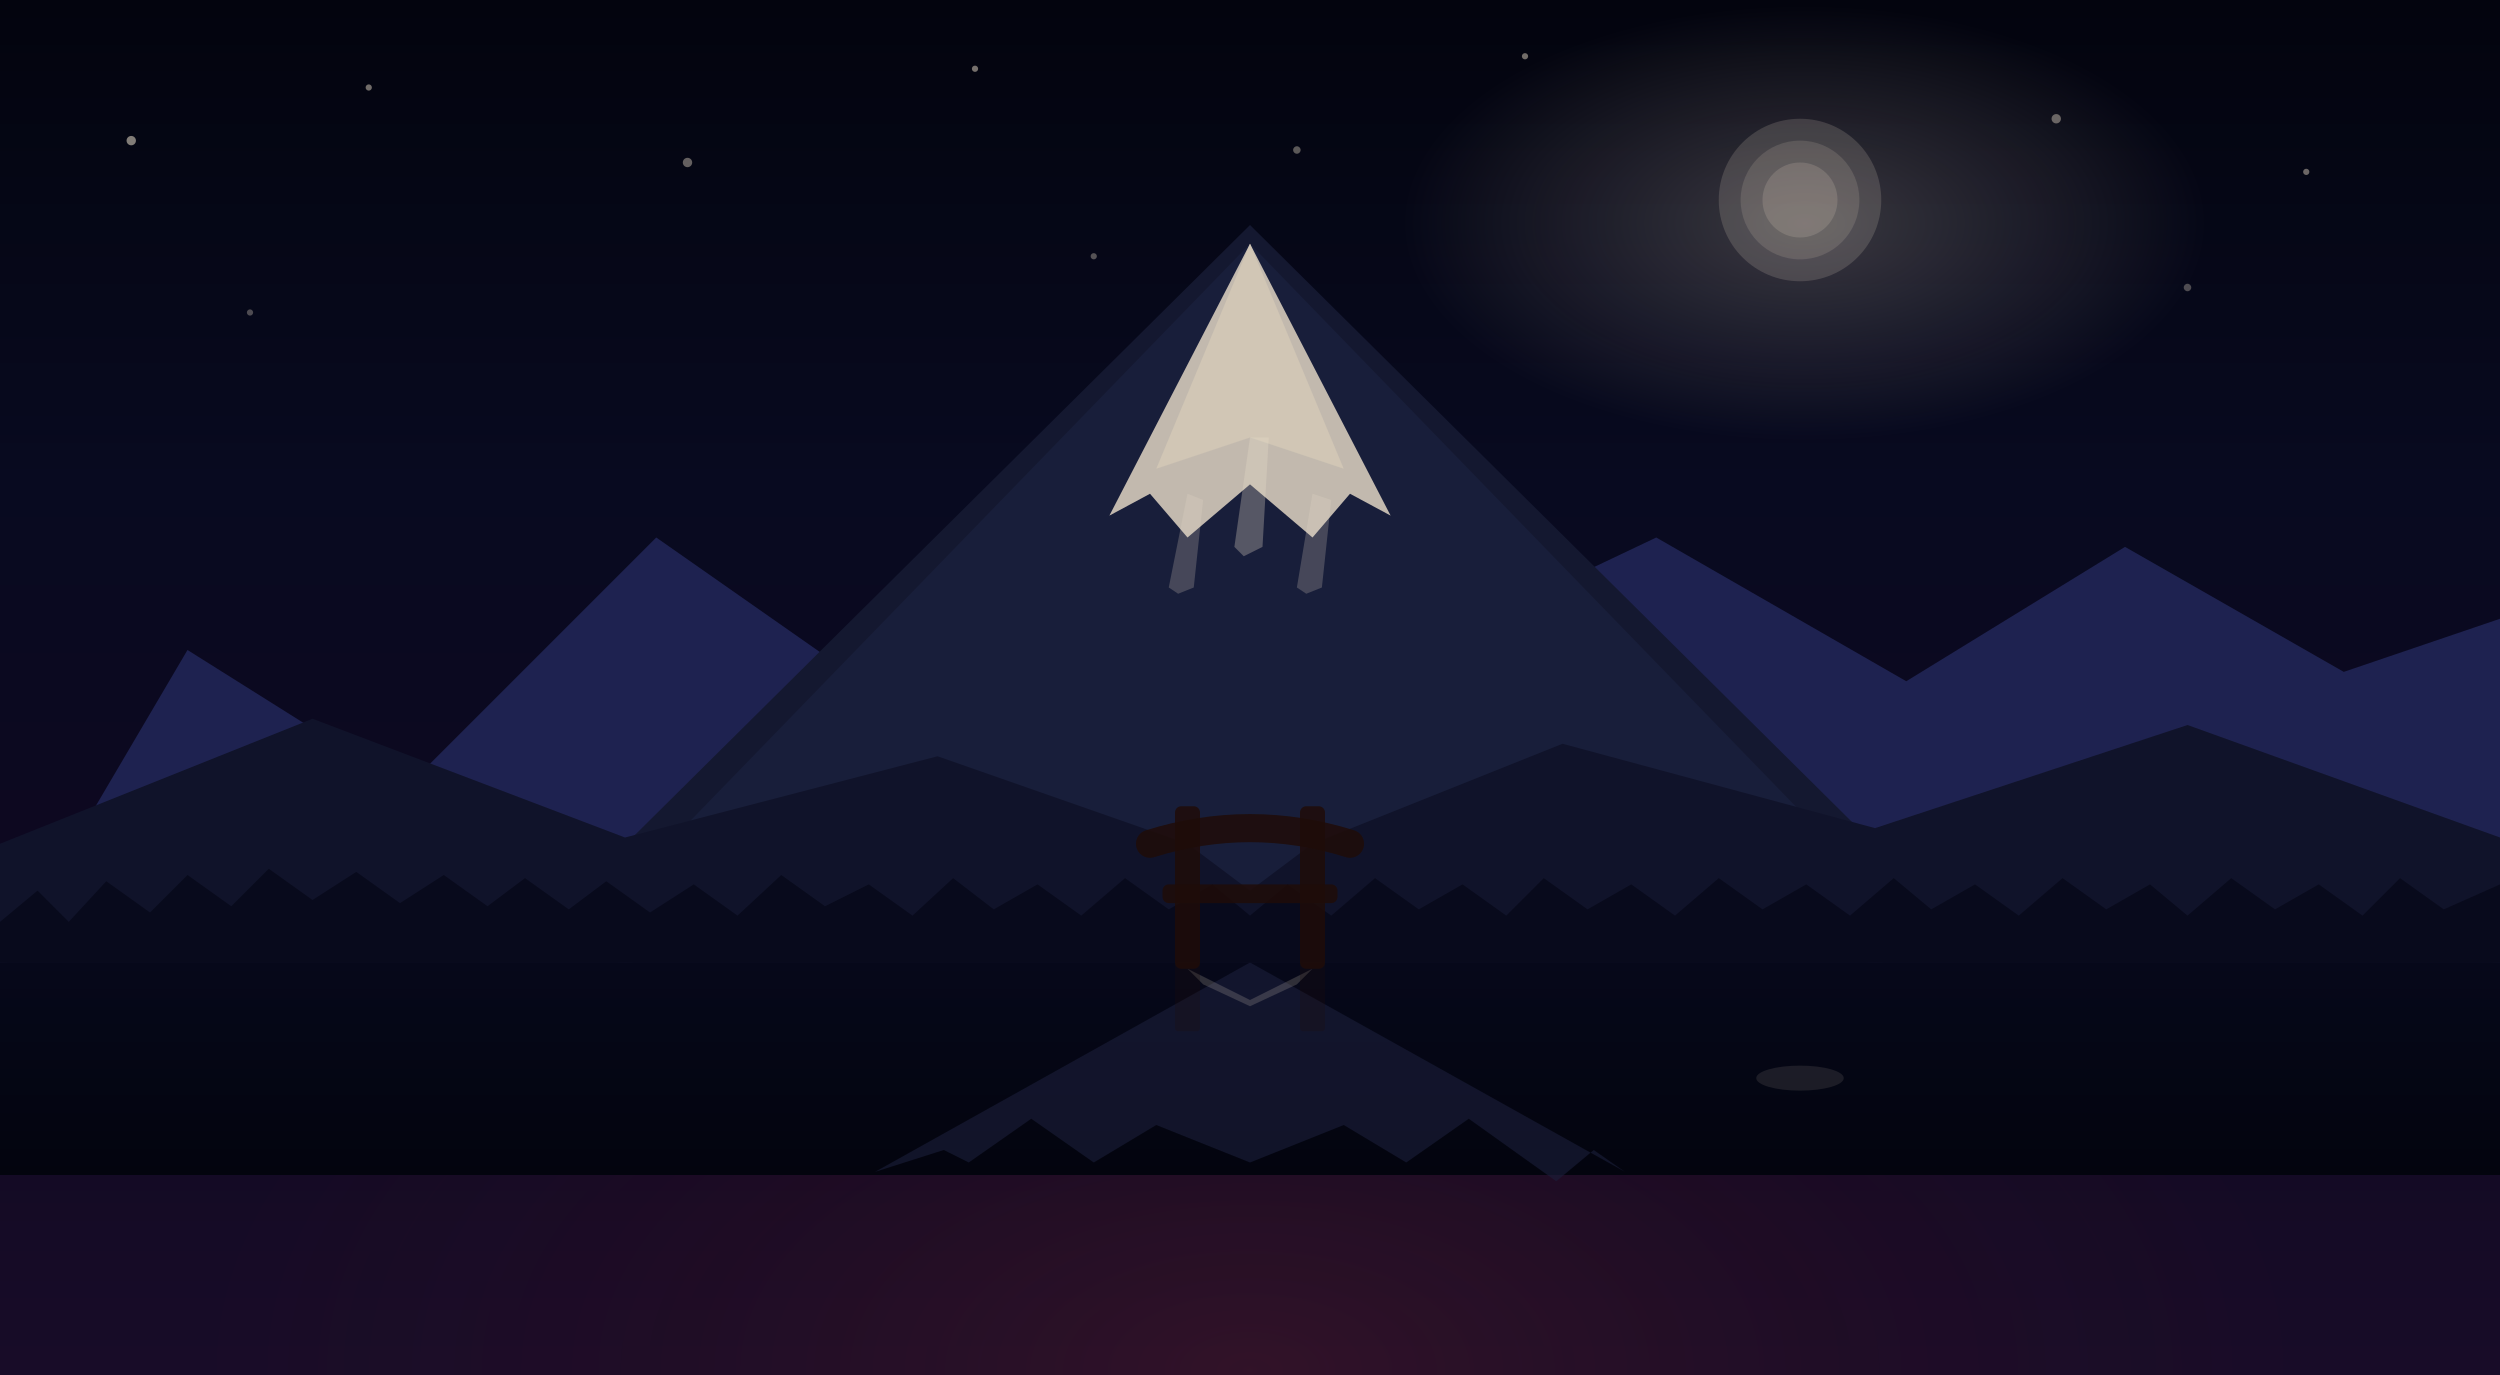
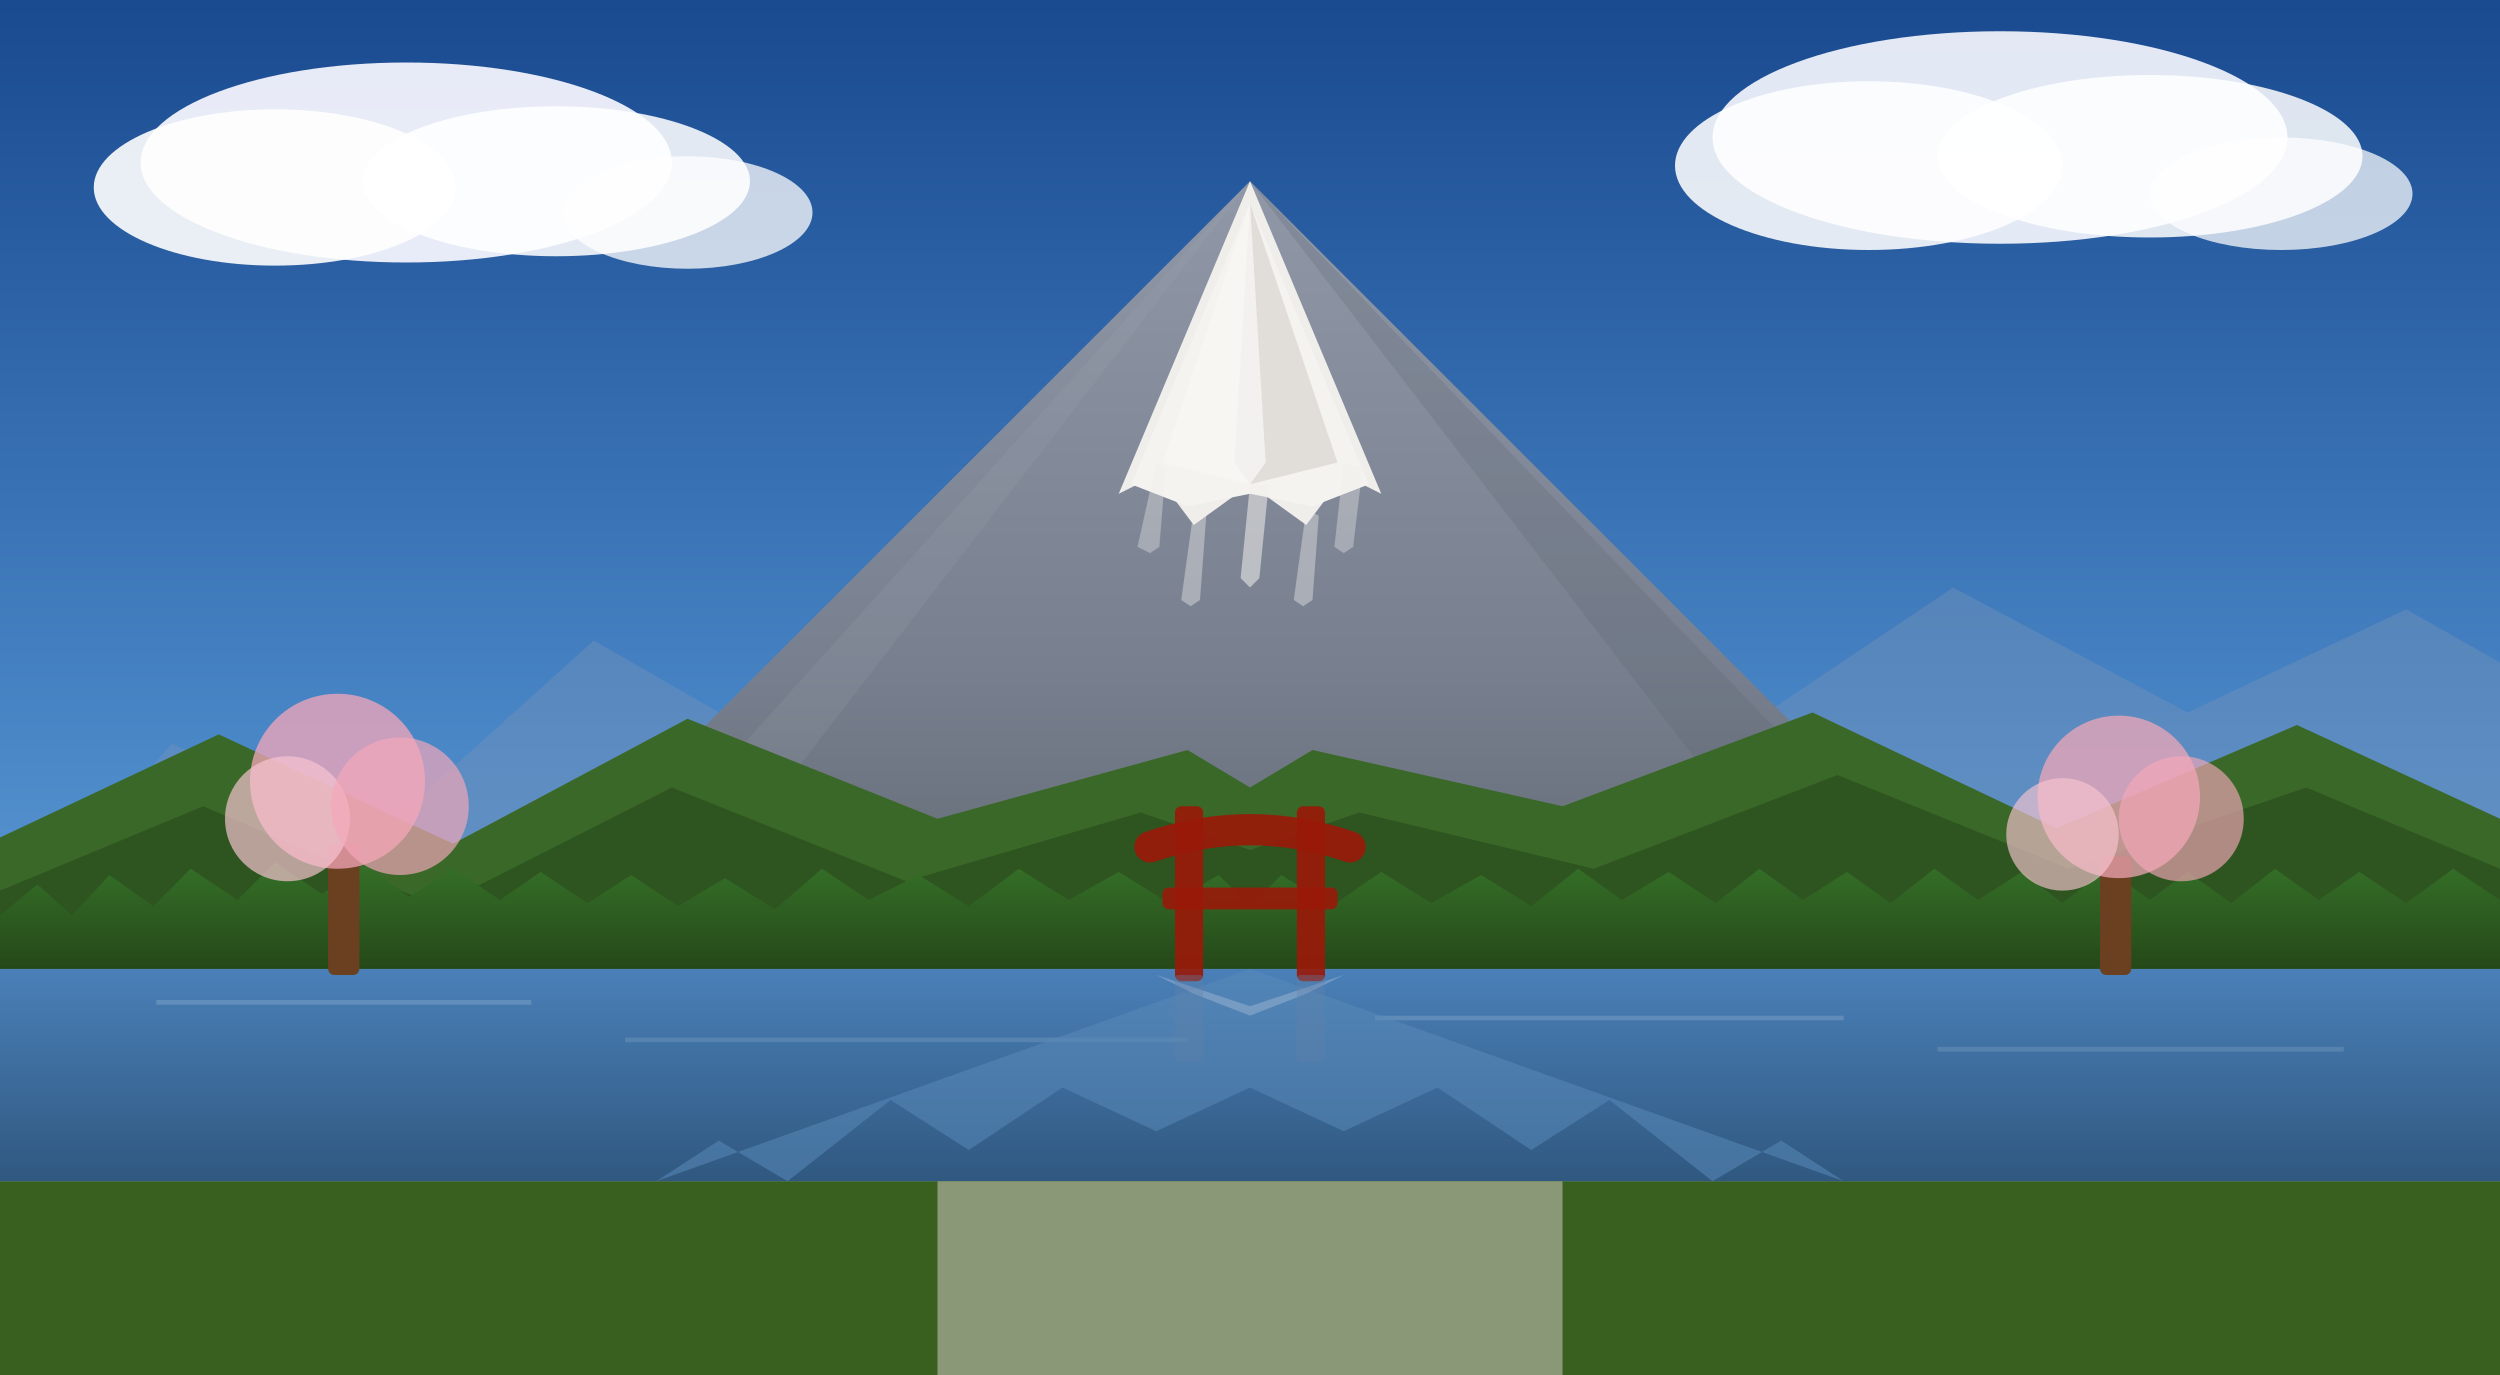
<svg xmlns="http://www.w3.org/2000/svg" viewBox="0 0 800 440">
  <defs>
-     <linearGradient id="msky" x1="0" y1="0" x2="0" y2="1">
-       <stop offset="0%" stop-color="#03040e" />
-       <stop offset="35%" stop-color="#080a20" />
-       <stop offset="65%" stop-color="#0e0820" />
-       <stop offset="100%" stop-color="#180c28" />
+     <linearGradient id="sky" x1="0" y1="0" x2="0" y2="1">
+       <stop offset="0%" stop-color="#1a4a90" />
+       <stop offset="55%" stop-color="#4a88c8" />
+       <stop offset="100%" stop-color="#88b8e0" />
    </linearGradient>
-     <radialGradient id="moonhalo" cx="72%" cy="16%" r="16%">
-       <stop offset="0%" stop-color="#F5E6D3" stop-opacity="0.22" />
-       <stop offset="100%" stop-color="#F5E6D3" stop-opacity="0" />
-     </radialGradient>
-     <radialGradient id="sunrise" cx="50%" cy="100%" r="42%">
-       <stop offset="0%" stop-color="#C0392B" stop-opacity="0.15" />
-       <stop offset="60%" stop-color="#8b1a10" stop-opacity="0.06" />
-       <stop offset="100%" stop-color="#8b1a10" stop-opacity="0" />
-     </radialGradient>
+     <linearGradient id="fuji" x1="0" y1="0" x2="0" y2="1">
+       <stop offset="0%" stop-color="#9098a8" />
+       <stop offset="62%" stop-color="#788090" />
+       <stop offset="100%" stop-color="#606870" />
+     </linearGradient>
    <linearGradient id="lake" x1="0" y1="0" x2="0" y2="1">
-       <stop offset="0%" stop-color="#06081a" />
-       <stop offset="100%" stop-color="#03040e" />
+       <stop offset="0%" stop-color="#4a80b8" />
+       <stop offset="100%" stop-color="#305880" />
+     </linearGradient>
+     <linearGradient id="treeline" x1="0" y1="0" x2="0" y2="1">
+       <stop offset="0%" stop-color="#357028" />
+       <stop offset="100%" stop-color="#254818" />
    </linearGradient>
  </defs>
-   <rect width="800" height="440" fill="url(#msky)" />
-   <rect width="800" height="440" fill="url(#moonhalo)" />
-   <rect width="800" height="440" fill="url(#sunrise)" />
-   <circle cx="576" cy="64" r="26" fill="#F5E6D3" opacity="0.16" />
-   <circle cx="576" cy="64" r="19" fill="#F5E6D3" opacity="0.13" />
-   <circle cx="576" cy="64" r="12" fill="#F5E6D3" opacity="0.15" />
-   <circle cx="42" cy="45" r="1.5" fill="#e8dcc8" opacity="0.55" />
-   <circle cx="118" cy="28" r="1" fill="#e8dcc8" opacity="0.48" />
-   <circle cx="220" cy="52" r="1.5" fill="#e8dcc8" opacity="0.42" />
-   <circle cx="312" cy="22" r="1" fill="#e8dcc8" opacity="0.5" />
-   <circle cx="415" cy="48" r="1.2" fill="#e8dcc8" opacity="0.38" />
-   <circle cx="488" cy="18" r="1" fill="#e8dcc8" opacity="0.48" />
-   <circle cx="658" cy="38" r="1.5" fill="#e8dcc8" opacity="0.42" />
-   <circle cx="738" cy="55" r="1" fill="#e8dcc8" opacity="0.45" />
-   <circle cx="80" cy="100" r="1" fill="#e8dcc8" opacity="0.32" />
-   <circle cx="350" cy="82" r="1" fill="#e8dcc8" opacity="0.35" />
-   <circle cx="700" cy="92" r="1.2" fill="#e8dcc8" opacity="0.32" />
-   <polygon points="0,310 60,208 130,252 210,172 290,228 370,162 450,210 530,172 610,218 680,175 750,215 800,198 800,310" fill="#1e2250" />
-   <polygon points="160,310 400,72 640,310" fill="#141830" />
-   <polygon points="175,310 400,78 625,310" fill="#181e3a" />
-   <polygon points="355,165 400,78 445,165 432,158 420,172 400,155 380,172 368,158" fill="#e8dcc8" opacity="0.82" />
-   <polygon points="400,78 430,150 400,140 370,150" fill="#d8ccb8" opacity="0.65" />
-   <polygon points="400,140 395,175 398,178 404,175 406,140" fill="#e8dcc8" opacity="0.3" />
-   <polygon points="380,158 374,188 377,190 382,188 385,160" fill="#e8dcc8" opacity="0.22" />
-   <polygon points="420,158 415,188 418,190 423,188 426,160" fill="#e8dcc8" opacity="0.22" />
-   <polygon points="0,310 0,270 100,230 200,268 300,242 380,270 400,285 420,270 500,238 600,265 700,232 800,268 800,310" fill="#10132a" />
-   <rect x="0" y="308" width="800" height="68" fill="url(#lake)" />
-   <path d="M0,308 Q100,303 200,308 Q300,313 400,308 Q500,303 600,308 Q700,313 800,308" fill="#06081a" />
-   <polygon points="280,375 400,308 520,375 510,368 498,378 470,358 450,372 430,360 400,372 370,360 350,372 330,358 310,372 302,368" fill="#1a1e3a" opacity="0.6" />
-   <polygon points="380,310 400,320 420,310 415,315 400,322 385,315" fill="#e8dcc8" opacity="0.18" />
-   <ellipse cx="576" cy="345" rx="14" ry="4" fill="#F5E6D3" opacity="0.1" />
-   <polygon points="0,308 0,295 12,285 22,295 34,282 48,292 60,280 74,290 86,278 100,288 114,279 128,289 142,280 156,290 168,281 182,291 194,282 208,292 222,283 236,293 250,280 264,290 278,283 292,293 305,281 318,291 332,283 346,293 360,281 374,291 388,283 400,293 412,283 426,293 440,281 454,291 468,283 482,293 494,281 508,291 522,283 536,293 550,281 564,291 578,283 592,293 606,281 618,291 632,283 646,293 660,281 674,291 688,283 700,293 714,281 728,291 742,283 756,293 768,281 782,291 800,283 800,308" fill="#080a1c" />
-   <rect x="376" y="258" width="8" height="52" fill="#1e0c08" opacity="0.85" rx="2" />
-   <rect x="416" y="258" width="8" height="52" fill="#1e0c08" opacity="0.85" rx="2" />
-   <path d="M368,270 Q400,260 432,270" stroke="#1e0c08" stroke-width="9" fill="none" opacity="0.85" stroke-linecap="round" />
-   <rect x="372" y="283" width="56" height="6" fill="#1e0c08" opacity="0.85" rx="2" />
-   <rect x="376" y="308" width="8" height="22" fill="#1e0c08" opacity="0.25" rx="1" />
-   <rect x="416" y="308" width="8" height="22" fill="#1e0c08" opacity="0.25" rx="1" />
+   <rect width="800" height="440" fill="url(#sky)" />
+   <ellipse cx="130" cy="52" rx="85" ry="32" fill="#f8f8ff" opacity="0.92" />
+   <ellipse cx="88" cy="60" rx="58" ry="25" fill="white" opacity="0.9" />
+   <ellipse cx="178" cy="58" rx="62" ry="24" fill="white" opacity="0.87" />
+   <ellipse cx="220" cy="68" rx="40" ry="18" fill="white" opacity="0.75" />
+   <ellipse cx="640" cy="44" rx="92" ry="34" fill="#f8f8ff" opacity="0.9" />
+   <ellipse cx="598" cy="53" rx="62" ry="27" fill="white" opacity="0.87" />
+   <ellipse cx="688" cy="50" rx="68" ry="26" fill="white" opacity="0.85" />
+   <ellipse cx="730" cy="62" rx="42" ry="18" fill="white" opacity="0.72" />
+   <polygon points="0,300 55,238 120,268 190,205 265,248 335,195 410,240 480,192 555,235 625,188 700,228 770,195 800,212 800,300" fill="#7090b8" opacity="0.45" />
+   <polygon points="150,308 400,58 650,308" fill="url(#fuji)" />
+   <polygon points="400,58 575,285 640,308" fill="#585f68" opacity="0.22" />
+   <polygon points="400,58 225,285 175,308" fill="#a0a8b0" opacity="0.15" />
+   <polygon points="358,158 400,58 442,158 430,152 418,168 400,155 382,168 370,152" fill="#f0eeeb" />
+   <polygon points="362,155 400,65 438,155 420,162 400,158 380,162" fill="#f5f3f0" />
+   <polygon points="400,65 428,148 400,155 395,148" fill="#d8d5d0" opacity="0.7" />
+   <polygon points="400,65 372,148 400,155 405,148" fill="#f8f6f4" opacity="0.8" />
+   <polygon points="400,155 397,185 400,188 403,185 406,155" fill="#f0eeeb" opacity="0.55" />
+   <polygon points="382,163 378,192 381,194 384,192 386,165" fill="#f0eeeb" opacity="0.4" />
+   <polygon points="418,163 414,192 417,194 420,192 422,165" fill="#f0eeeb" opacity="0.4" />
+   <polygon points="370,148 364,175 368,177 371,175 373,150" fill="#f0eeeb" opacity="0.35" />
+   <polygon points="430,148 427,175 430,177 433,175 436,150" fill="#f0eeeb" opacity="0.35" />
+   <polygon points="0,305 0,268 70,235 145,270 220,230 300,262 380,240 400,252 420,240 500,258 580,228 658,265 735,232 800,262 800,305" fill="#3a6828" />
+   <polygon points="0,312 0,285 65,258 140,290 215,252 290,282 365,260 400,272 435,260 510,278 588,248 662,278 738,252 800,278 800,312" fill="#2e5520" />
+   <rect x="0" y="310" width="800" height="68" fill="url(#lake)" />
+   <rect x="50" y="320" width="120" height="1.5" fill="white" opacity="0.15" />
+   <rect x="200" y="332" width="180" height="1.5" fill="white" opacity="0.12" />
+   <rect x="440" y="325" width="150" height="1.5" fill="white" opacity="0.15" />
+   <rect x="620" y="335" width="130" height="1.5" fill="white" opacity="0.12" />
+   <polygon points="210,378 400,310 590,378 570,365 548,378 515,352 490,368 460,348 430,362 400,348 370,362 340,348 310,368 285,352 252,378 230,365" fill="#5888b8" opacity="0.55" />
+   <polygon points="370,312 400,322 430,312 418,318 400,325 382,318" fill="#c0cce0" opacity="0.35" />
+   <polygon points="0,310 0,293 12,283 23,293 35,280 49,290 61,278 76,288 88,276 103,286 117,277 131,287 145,278 160,288 173,279 188,289 202,280 217,290 232,281 248,291 263,278 278,288 294,280 310,290 326,278 342,288 358,279 374,289 390,280 400,290 410,280 426,290 442,279 458,289 474,280 490,290 505,278 519,288 534,279 549,289 563,278 577,288 591,279 605,289 619,278 633,288 647,279 660,289 674,278 688,288 700,279 714,289 728,278 742,288 755,279 770,289 785,278 800,288 800,310" fill="url(#treeline)" />
+   <rect x="376" y="258" width="9" height="56" fill="#9a1808" opacity="0.9" rx="2" />
+   <rect x="415" y="258" width="9" height="56" fill="#9a1808" opacity="0.9" rx="2" />
+   <path d="M368,271 Q400,260 432,271" stroke="#9a1808" stroke-width="10" fill="none" opacity="0.9" stroke-linecap="round" />
+   <rect x="372" y="284" width="56" height="7" fill="#9a1808" opacity="0.88" rx="2" />
+   <rect x="376" y="312" width="9" height="28" fill="#6080a8" opacity="0.35" rx="1" />
+   <rect x="415" y="312" width="9" height="28" fill="#6080a8" opacity="0.35" rx="1" />
+   <rect x="105" y="270" width="10" height="42" fill="#6a4020" rx="2" />
+   <circle cx="108" cy="250" r="28" fill="#F4A7B9" opacity="0.75" />
+   <circle cx="92" cy="262" r="20" fill="#F8C5D1" opacity="0.68" />
+   <circle cx="128" cy="258" r="22" fill="#F4A7B9" opacity="0.68" />
+   <rect x="672" y="274" width="10" height="38" fill="#6a4020" rx="2" />
+   <circle cx="678" cy="255" r="26" fill="#F4A7B9" opacity="0.72" />
+   <circle cx="660" cy="267" r="18" fill="#F8C5D1" opacity="0.65" />
+   <circle cx="698" cy="262" r="20" fill="#F4A7B9" opacity="0.65" />
+   <rect x="0" y="378" width="800" height="62" fill="#3a6020" />
+   <rect x="300" y="378" width="200" height="62" fill="#8a9878" />
</svg>
